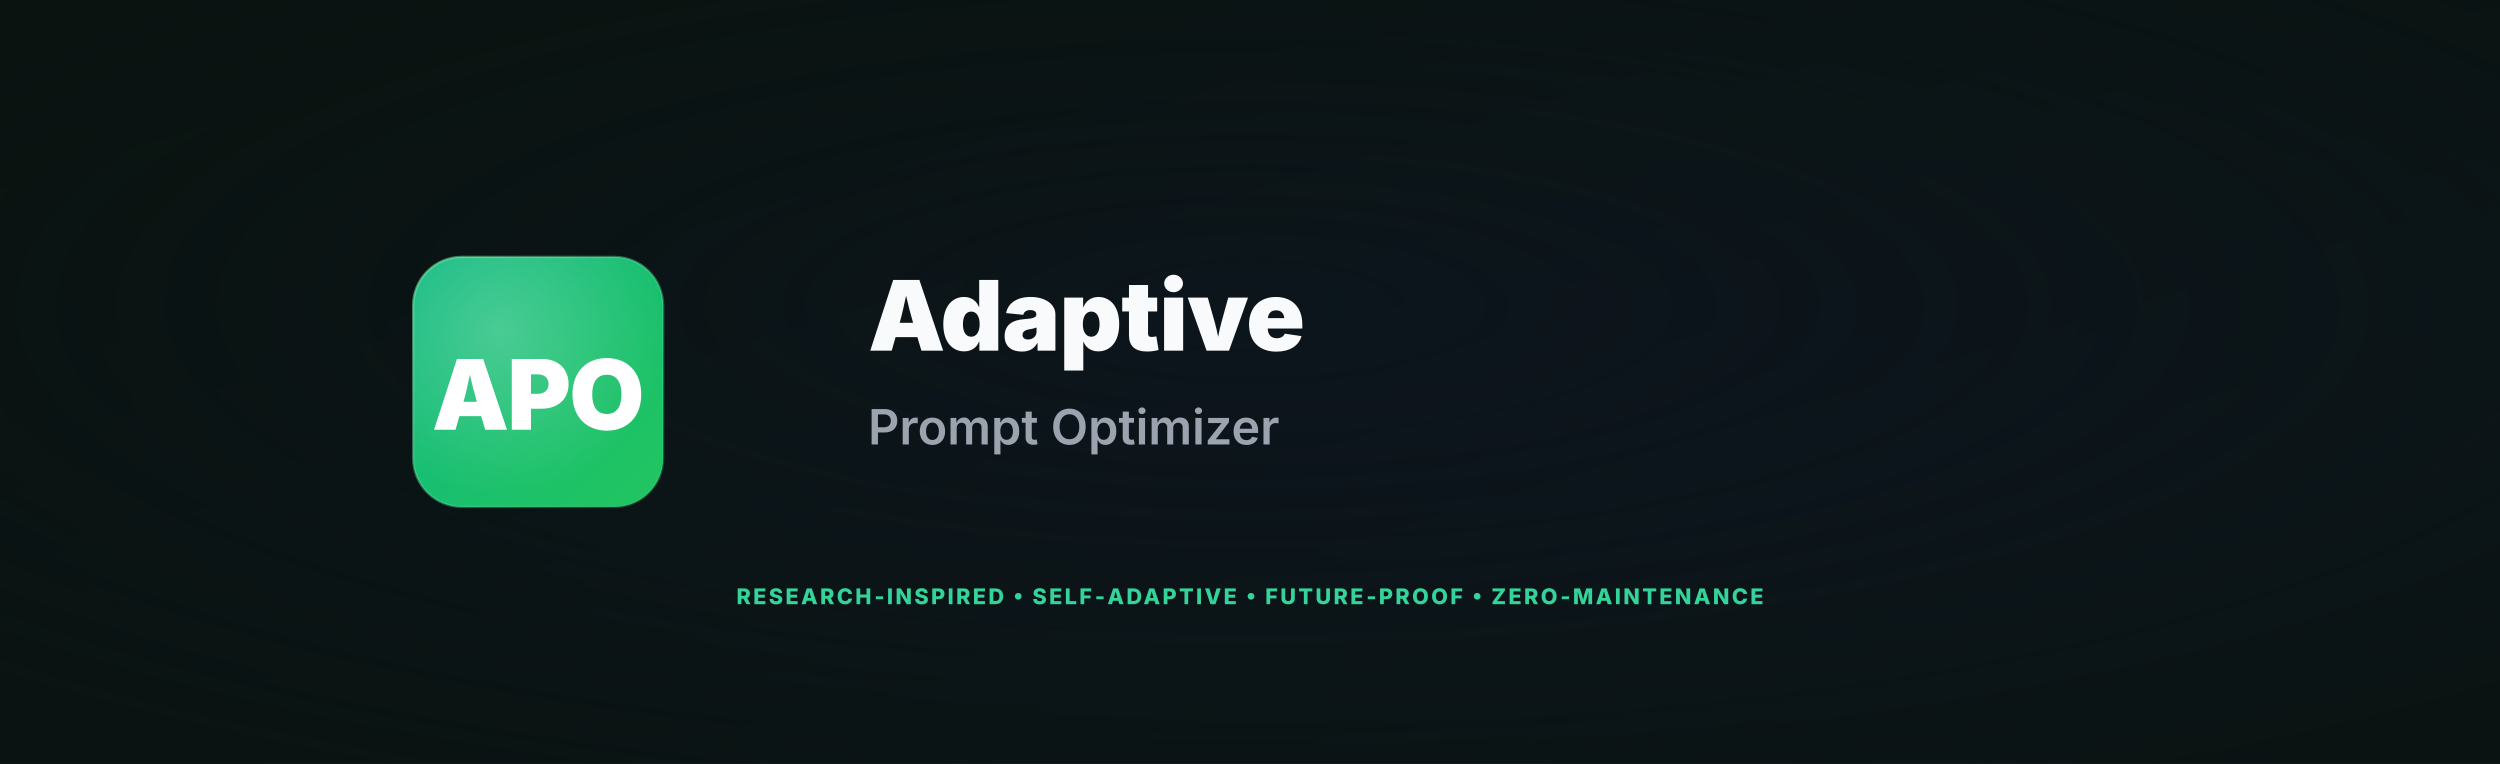
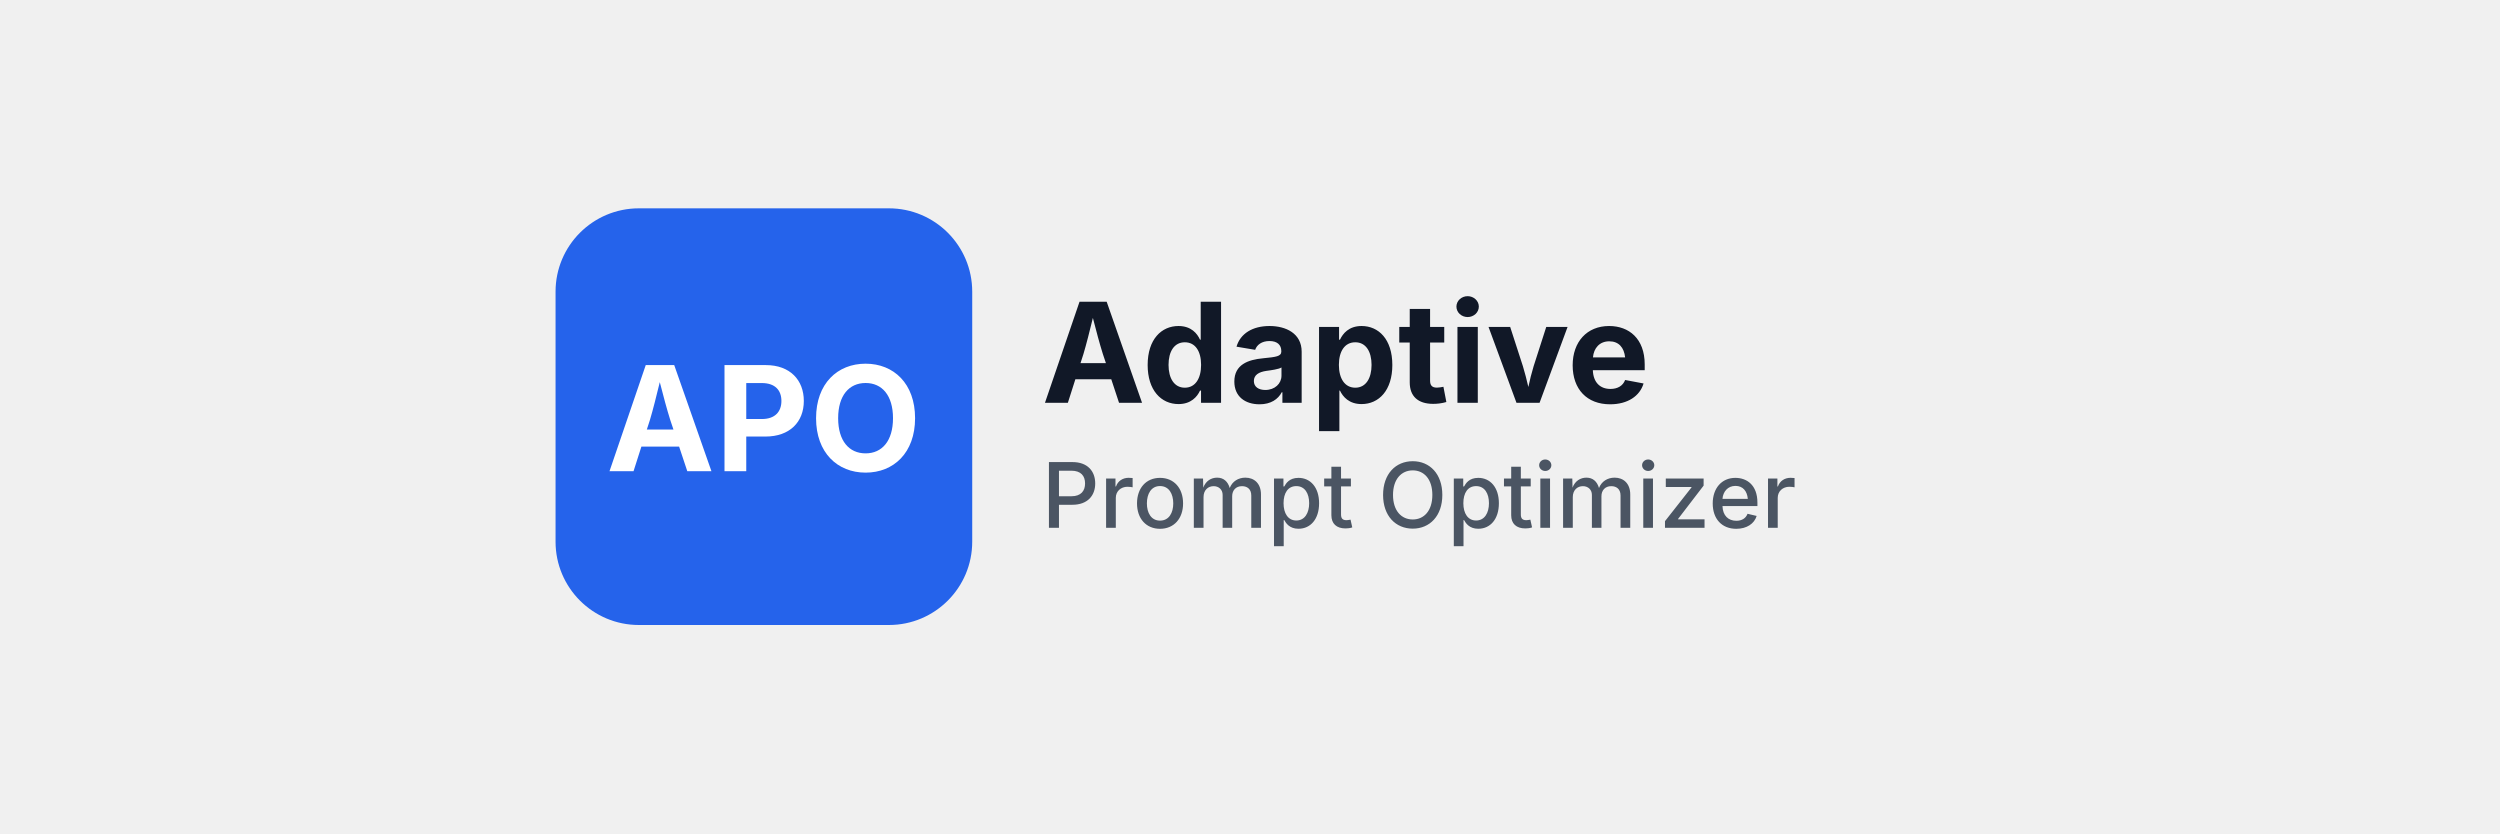
- <svg xmlns="http://www.w3.org/2000/svg" width="1440" height="440" viewBox="0 0 1440 440" fill="none">
-   <defs>
-     <linearGradient id="bg" x1="0" y1="0" x2="1" y2="1">
-       <stop offset="0" stop-color="#0a1310" />
-       <stop offset="1" stop-color="#0f172a" />
-     </linearGradient>
-     <radialGradient id="vg" cx="50%" cy="40%" r="72%">
-       <stop offset="0%" stop-color="#0a1310" stop-opacity="0" />
-       <stop offset="100%" stop-color="#0a1310" stop-opacity="0.92" />
-     </radialGradient>
-     <linearGradient id="tileGreen" x1="0" y1="0" x2="1" y2="1">
-       <stop offset="0" stop-color="#10B981" />
-       <stop offset="1" stop-color="#22C55E" />
-     </linearGradient>
-     <linearGradient id="edgeG" x1="0" y1="0" x2="1" y2="1">
-       <stop offset="0" stop-color="#86EFAC" stop-opacity="0.55" />
-       <stop offset="1" stop-color="#34D399" stop-opacity="0.2" />
-     </linearGradient>
-     <radialGradient id="highlightG" cx="35%" cy="30%" r="65%">
-       <stop offset="0%" stop-color="#FFFFFF" stop-opacity="0.22" />
-       <stop offset="100%" stop-color="#FFFFFF" stop-opacity="0" />
-     </radialGradient>
-   </defs>
-   <rect width="1440" height="440" fill="url(#bg)" />
-   <rect width="1440" height="440" fill="url(#vg)" />
-   <g transform="translate(720,220)">
-     <g transform="translate(-410,0)">
-       <rect x="-72" y="-72" width="144" height="144" rx="28" fill="url(#tileGreen)" />
-       <rect x="-72" y="-72" width="144" height="144" rx="28" fill="url(#highlightG)" />
-       <rect x="-72" y="-72" width="144" height="144" rx="28" fill="none" stroke="url(#edgeG)" stroke-width="1.4" />
-       <text x="0" y="6" text-anchor="middle" dominant-baseline="middle" font-family="Inter, system-ui, -apple-system, Segoe UI, Roboto, Helvetica, Arial, sans-serif" font-weight="900" font-size="56" letter-spacing="-1.1" fill="#FFFFFF">APO</text>
+ <svg xmlns="http://www.w3.org/2000/svg" width="720" height="240" viewBox="0 0 720 240" role="img" aria-labelledby="title desc">
+   <rect width="720" height="240" fill="none" />
+   <g transform="translate(360,120)">
+     <rect x="-200" y="-60" width="120" height="120" rx="24" fill="#2563EB" />
+     <text x="-140" y="0" font-family="Inter, system-ui, -apple-system, 'Segoe UI', Roboto, Helvetica, Arial, sans-serif" font-size="42" font-weight="700" text-anchor="middle" dominant-baseline="middle" fill="#FFFFFF">APO</text>
+     <g transform="translate(-60,0)">
+       <text x="0" y="-4" font-family="Inter, system-ui, -apple-system, 'Segoe UI', Roboto, Helvetica, Arial, sans-serif" font-size="40" font-weight="700" text-anchor="start" fill="#111827">Adaptive</text>
+       <text x="0" y="32" font-family="Inter, system-ui, -apple-system, 'Segoe UI', Roboto, Helvetica, Arial, sans-serif" font-size="26" font-weight="500" text-anchor="start" fill="#4B5563">Prompt Optimizer</text>
    </g>
-     <g transform="translate(-220,0)">
-       <text x="0" y="-18" font-family="Inter, system-ui, -apple-system, Segoe UI, Roboto, Helvetica, Arial, sans-serif" font-weight="900" font-size="56" letter-spacing="-0.5" fill="#F9FAFB">Adaptive</text>
-       <text x="0" y="36" font-family="Inter, system-ui, -apple-system, Segoe UI, Roboto, Helvetica, Arial, sans-serif" font-weight="600" font-size="28" fill="#9CA3AF">Prompt Optimizer</text>
-     </g>
-     <text x="0" y="128" text-anchor="middle" font-family="Inter, system-ui, -apple-system, Segoe UI, Roboto, Helvetica, Arial, sans-serif" font-size="12.5" font-weight="800" letter-spacing="1.35" fill="#34D399">
-       RESEARCH‑INSPIRED • SELF‑ADAPTIVE • FUTURE‑PROOF • ZERO‑MAINTENANCE
-     </text>
  </g>
</svg>
